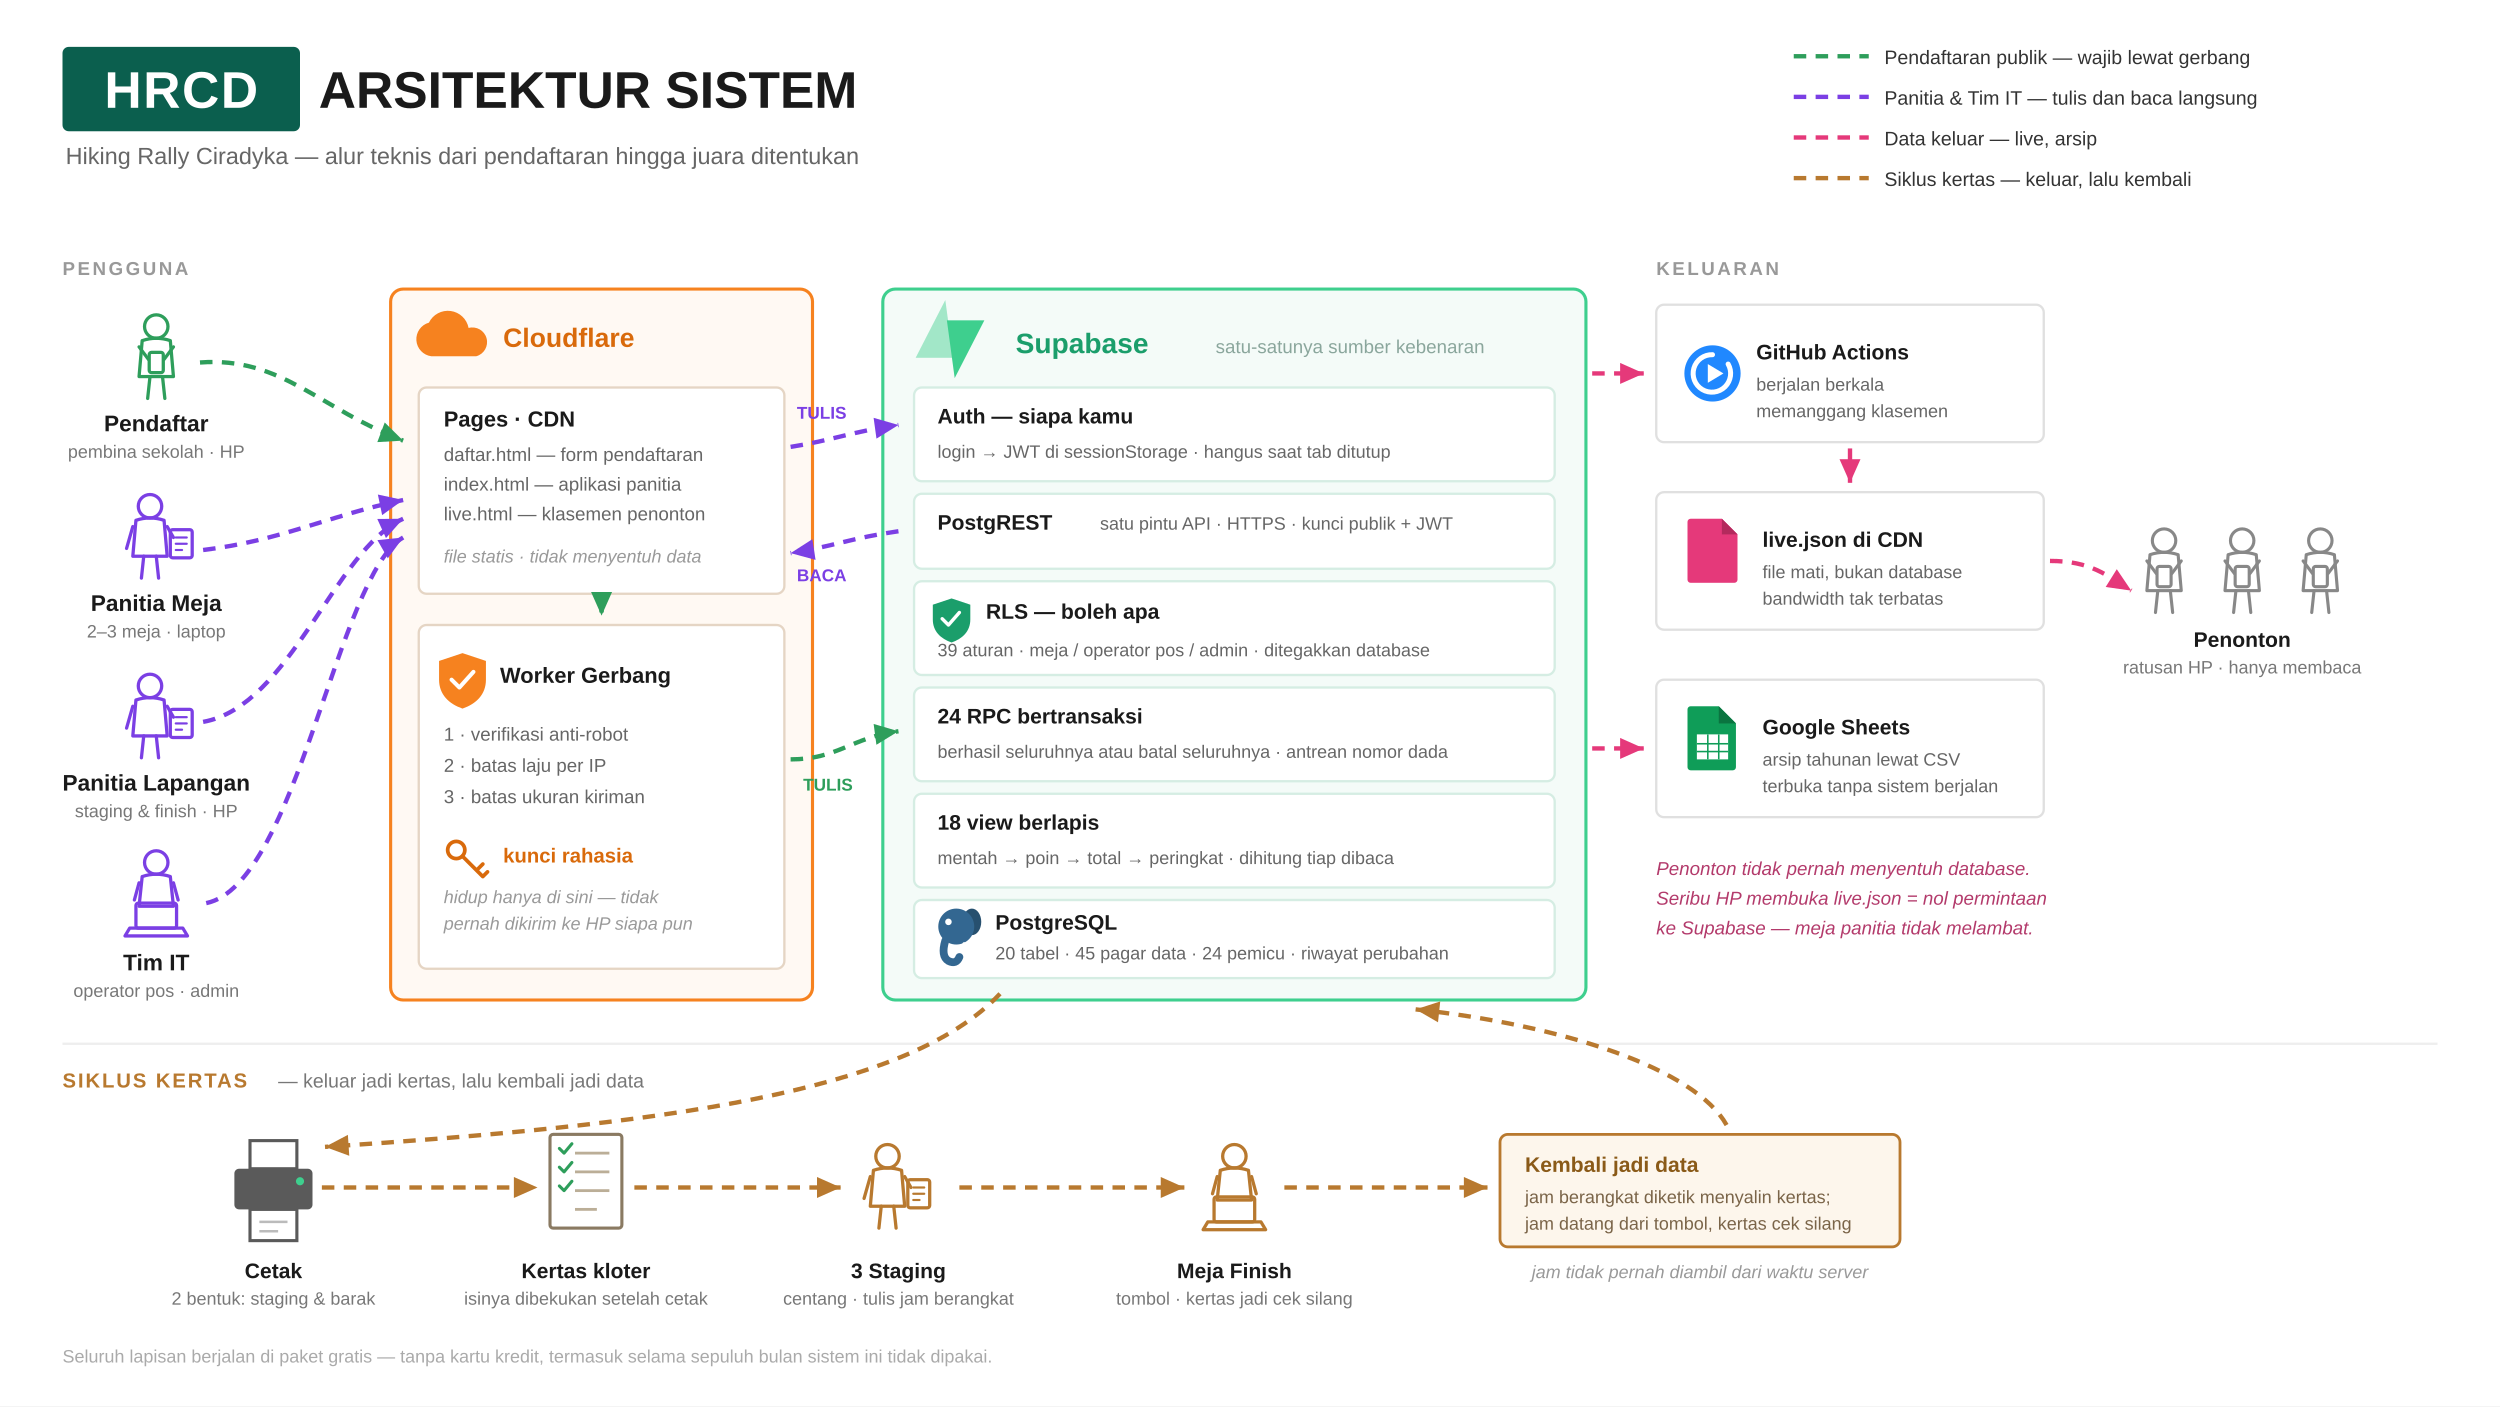
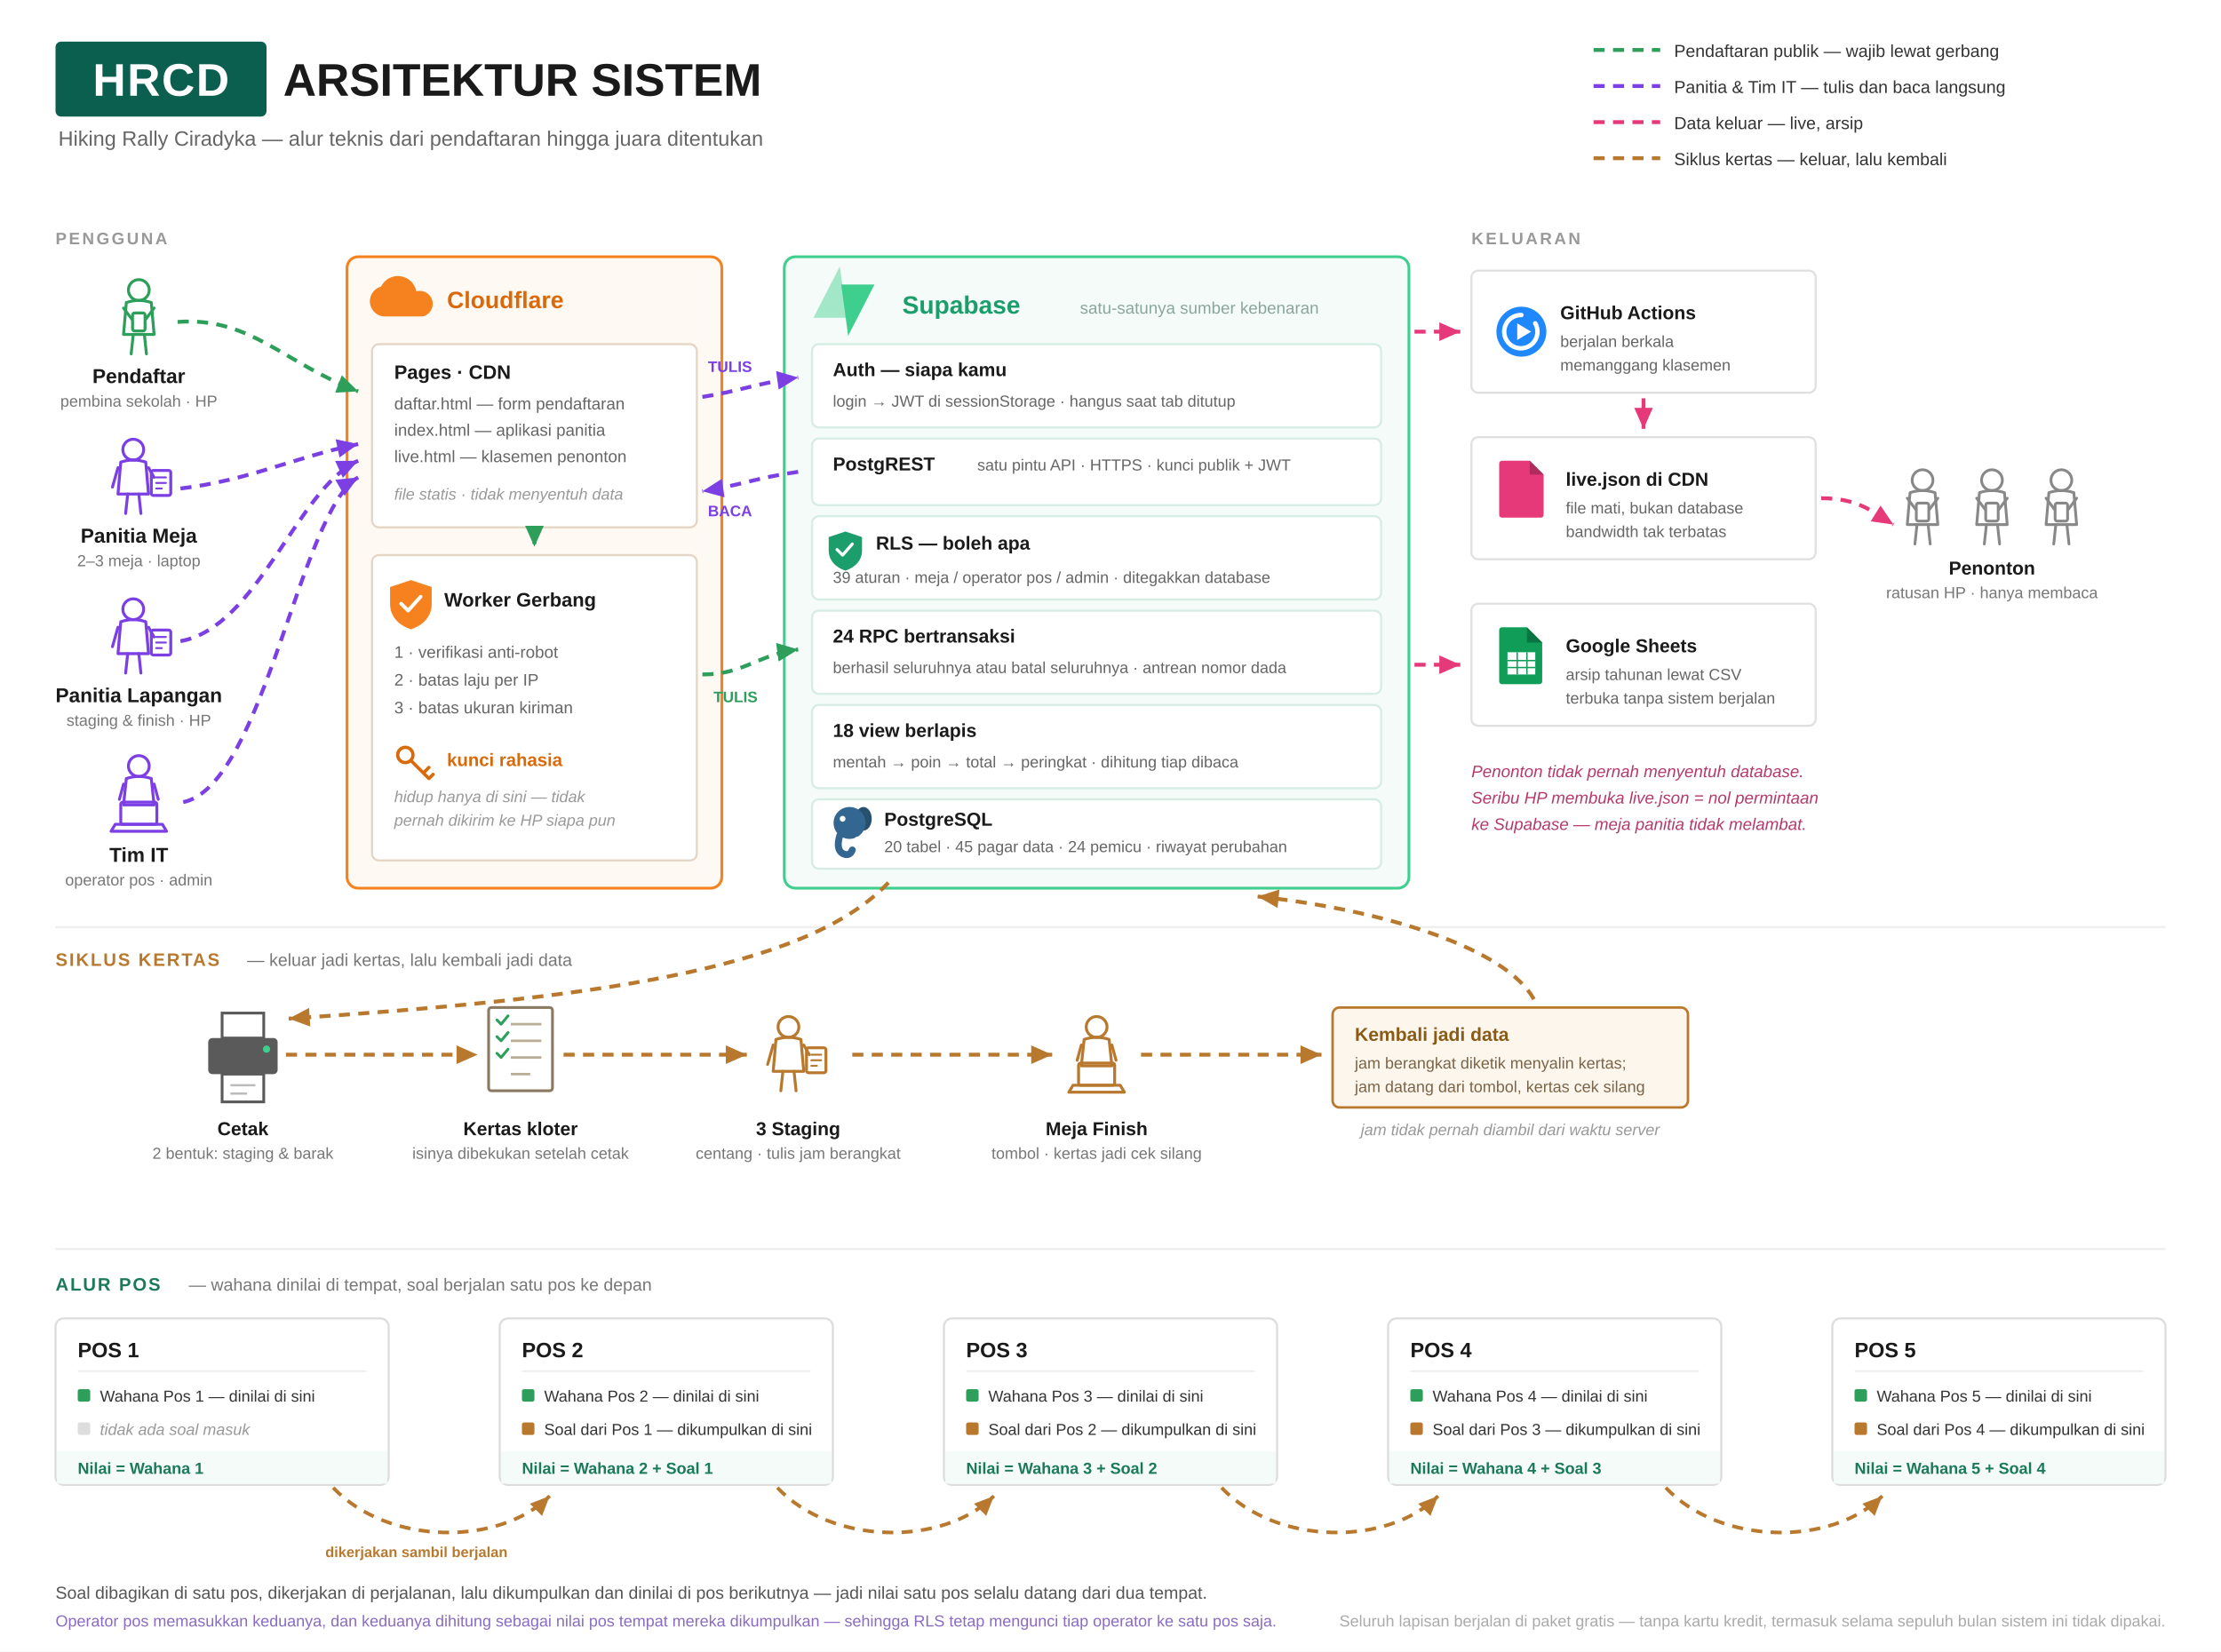
- <svg xmlns="http://www.w3.org/2000/svg" viewBox="0 0 1600 900" width="1600" height="900" role="img" aria-label="Arsitektur teknis sistem HRCD Rekap: pengguna, Cloudflare, Supabase, keluaran data, dan siklus kertas">
+ <svg xmlns="http://www.w3.org/2000/svg" viewBox="0 0 1600 1190" width="1600" height="1190" role="img" aria-label="Arsitektur teknis sistem HRCD Rekap: pengguna, Cloudflare, Supabase, keluaran data, siklus kertas, dan alur estafet soal antar pos">
  <defs>
    <marker id="mh" viewBox="0 0 10 10" refX="9" refY="5" markerWidth="6" markerHeight="6" orient="auto-start-reverse">
      <path d="M0,1 L9,5 L0,9 Z" fill="#2E9E5B" />
    </marker>
    <marker id="mu" viewBox="0 0 10 10" refX="9" refY="5" markerWidth="6" markerHeight="6" orient="auto-start-reverse">
      <path d="M0,1 L9,5 L0,9 Z" fill="#7B3FE4" />
    </marker>
    <marker id="mm" viewBox="0 0 10 10" refX="9" refY="5" markerWidth="6" markerHeight="6" orient="auto-start-reverse">
      <path d="M0,1 L9,5 L0,9 Z" fill="#E5397A" />
    </marker>
    <marker id="mk" viewBox="0 0 10 10" refX="9" refY="5" markerWidth="6" markerHeight="6" orient="auto-start-reverse">
      <path d="M0,1 L9,5 L0,9 Z" fill="#B8792F" />
    </marker>
  </defs>
-   <rect width="1600" height="900" fill="#FFFFFF" />
+   <rect width="1600" height="1190" fill="#FFFFFF" />
  <g font-family="Segoe UI, Calibri, Arial, sans-serif">
    <rect x="40" y="30" width="152" height="54" rx="4" fill="#0B5F4E" />
    <text x="116" y="69" font-size="33" font-weight="700" fill="#FFFFFF" text-anchor="middle" letter-spacing="1">HRCD</text>
    <text x="204" y="69" font-size="33" font-weight="700" fill="#1A1A1A">ARSITEKTUR SISTEM</text>
    <text x="42" y="105" font-size="15" fill="#666666">Hiking Rally Ciradyka — alur teknis dari pendaftaran hingga juara ditentukan</text>
    <g font-size="12.5">
      <line x1="1148" y1="36" x2="1196" y2="36" stroke="#2E9E5B" stroke-width="2.8" stroke-dasharray="8 6" />
      <text x="1206" y="41" fill="#333333">Pendaftaran publik — wajib lewat gerbang</text>
      <line x1="1148" y1="62" x2="1196" y2="62" stroke="#7B3FE4" stroke-width="2.8" stroke-dasharray="8 6" />
      <text x="1206" y="67" fill="#333333">Panitia &amp; Tim IT — tulis dan baca langsung</text>
      <line x1="1148" y1="88" x2="1196" y2="88" stroke="#E5397A" stroke-width="2.8" stroke-dasharray="8 6" />
      <text x="1206" y="93" fill="#333333">Data keluar — live, arsip</text>
      <line x1="1148" y1="114" x2="1196" y2="114" stroke="#B8792F" stroke-width="2.8" stroke-dasharray="8 6" />
      <text x="1206" y="119" fill="#333333">Siklus kertas — keluar, lalu kembali</text>
    </g>
    <text x="40" y="176" font-size="12" font-weight="700" fill="#999999" letter-spacing="1.6">PENGGUNA</text>
    <g transform="translate(100,255)" fill="none" stroke="#2E9E5B" stroke-width="2.1" stroke-linecap="round" stroke-linejoin="round">
      <circle cx="0" cy="-46" r="7.5" />
      <path d="M-9,-37 Q0,-40 9,-37 L11,-14 L-11,-14 Z" />
      <path d="M-11,-33 L-5,-25" />
      <path d="M11,-33 L5,-25" />
      <rect x="-4.5" y="-29.5" width="9" height="13" rx="1.5" />
      <path d="M-4,-14 L-5.5,0" />
      <path d="M4,-14 L5.5,0" />
    </g>
    <text x="100" y="276" font-size="14.5" font-weight="700" fill="#1A1A1A" text-anchor="middle">Pendaftar</text>
    <text x="100" y="293" font-size="11.5" fill="#777777" text-anchor="middle">pembina sekolah · HP</text>
    <g transform="translate(96,370)" fill="none" stroke="#7B3FE4" stroke-width="2.1" stroke-linecap="round" stroke-linejoin="round">
      <circle cx="0" cy="-46" r="7.5" />
      <path d="M-9,-37 Q0,-40 9,-37 L11,-14 L-11,-14 Z" />
      <path d="M-11,-33 L-15,-19" />
      <path d="M11,-33 L15,-26" />
      <rect x="13" y="-31" width="14" height="18" rx="1.5" />
      <path d="M16.5,-26 L23.5,-26 M16.5,-22 L23.5,-22 M16.5,-18 L20.5,-18" stroke-width="1.4" />
      <path d="M-4,-14 L-5.5,0" />
      <path d="M4,-14 L5.5,0" />
    </g>
    <text x="100" y="391" font-size="14.5" font-weight="700" fill="#1A1A1A" text-anchor="middle">Panitia Meja</text>
    <text x="100" y="408" font-size="11.5" fill="#777777" text-anchor="middle">2–3 meja · laptop</text>
    <g transform="translate(96,485)" fill="none" stroke="#7B3FE4" stroke-width="2.1" stroke-linecap="round" stroke-linejoin="round">
      <circle cx="0" cy="-46" r="7.5" />
      <path d="M-9,-37 Q0,-40 9,-37 L11,-14 L-11,-14 Z" />
      <path d="M-11,-33 L-15,-19" />
      <path d="M11,-33 L15,-26" />
      <rect x="13" y="-31" width="14" height="18" rx="1.5" />
      <path d="M16.5,-26 L23.5,-26 M16.5,-22 L23.5,-22 M16.5,-18 L20.5,-18" stroke-width="1.4" />
      <path d="M-4,-14 L-5.5,0" />
      <path d="M4,-14 L5.5,0" />
    </g>
    <text x="100" y="506" font-size="14.5" font-weight="700" fill="#1A1A1A" text-anchor="middle">Panitia Lapangan</text>
    <text x="100" y="523" font-size="11.5" fill="#777777" text-anchor="middle">staging &amp; finish · HP</text>
    <g transform="translate(100,600)" fill="none" stroke="#7B3FE4" stroke-width="2.1" stroke-linecap="round" stroke-linejoin="round">
      <circle cx="0" cy="-48" r="7.5" />
      <path d="M-9,-39 Q0,-42 9,-39 L11,-20 L-11,-20 Z" />
      <path d="M-11,-35 L-14,-24" />
      <path d="M11,-35 L14,-24" />
      <rect x="-13" y="-22" width="26" height="16" rx="1.5" />
      <path d="M-17,-6 L17,-6 L20,-1 L-20,-1 Z" />
    </g>
    <text x="100" y="621" font-size="14.5" font-weight="700" fill="#1A1A1A" text-anchor="middle">Tim IT</text>
    <text x="100" y="638" font-size="11.5" fill="#777777" text-anchor="middle">operator pos · admin</text>
    <rect x="250" y="185" width="270" height="455" rx="8" fill="#FFF9F3" stroke="#F6821F" stroke-width="2" />
    <path d="M310,228 H276 a11,11 0 0 1 -1.5,-21.5 a13.5,13.5 0 0 1 25.4,3.4 a9,9 0 0 1 4.9,18.1 Z" fill="#F6821F" />
    <text x="322" y="222" font-size="17" font-weight="700" fill="#D96A0B">Cloudflare</text>
    <rect x="268" y="248" width="234" height="132" rx="5" fill="#FFFFFF" stroke="#E5D5C4" stroke-width="1.5" />
    <text x="284" y="273" font-size="14" font-weight="700" fill="#1A1A1A">Pages · CDN</text>
    <text x="284" y="295" font-size="12" fill="#666666">daftar.html — form pendaftaran</text>
    <text x="284" y="314" font-size="12" fill="#666666">index.html — aplikasi panitia</text>
    <text x="284" y="333" font-size="12" fill="#666666">live.html — klasemen penonton</text>
    <text x="284" y="360" font-size="11.5" font-style="italic" fill="#999999">file statis · tidak menyentuh data</text>
    <rect x="268" y="400" width="234" height="220" rx="5" fill="#FFFFFF" stroke="#E5D5C4" stroke-width="1.5" />
    <path d="M296,418 L311,423 v12 c0,9.5 -6.3,15.5 -15,18.5 c-8.7,-3 -15,-9 -15,-18.5 v-12 Z" fill="#F6821F" />
    <path d="M289,435 l5,5 l9,-10" stroke="#FFFFFF" stroke-width="2.6" fill="none" stroke-linecap="round" stroke-linejoin="round" />
    <text x="320" y="437" font-size="14" font-weight="700" fill="#1A1A1A">Worker Gerbang</text>
    <text x="284" y="474" font-size="12" fill="#666666">1 · verifikasi anti-robot</text>
    <text x="284" y="494" font-size="12" fill="#666666">2 · batas laju per IP</text>
    <text x="284" y="514" font-size="12" fill="#666666">3 · batas ukuran kiriman</text>
    <circle cx="292" cy="544" r="5.5" fill="none" stroke="#D96A0B" stroke-width="2.4" />
    <path d="M296,548 L309,561 M305,557 l4,-4 M309,561 l3,-3" stroke="#D96A0B" stroke-width="2.4" stroke-linecap="round" />
    <text x="322" y="552" font-size="13" font-weight="700" fill="#D96A0B">kunci rahasia</text>
    <text x="284" y="578" font-size="11.5" font-style="italic" fill="#999999">hidup hanya di sini — tidak</text>
    <text x="284" y="595" font-size="11.5" font-style="italic" fill="#999999">pernah dikirim ke HP siapa pun</text>
    <rect x="565" y="185" width="450" height="455" rx="8" fill="#F4FBF8" stroke="#3ECF8E" stroke-width="2" />
    <path d="M605,192 L610,229 L586,229 Z" fill="#3ECF8E" opacity="0.45" />
    <path d="M611,242 L606,205 L630,205 Z" fill="#3ECF8E" />
    <text x="650" y="226" font-size="18" font-weight="700" fill="#1B9E6B">Supabase</text>
    <text x="778" y="226" font-size="12" fill="#8AA69C">satu-satunya sumber kebenaran</text>
    <rect x="585" y="248" width="410" height="60" rx="5" fill="#FFFFFF" stroke="#D5EDE3" stroke-width="1.5" />
    <text x="600" y="271" font-size="13.5" font-weight="700" fill="#1A1A1A">Auth — siapa kamu</text>
    <text x="600" y="293" font-size="11.5" fill="#666666">login → JWT di sessionStorage · hangus saat tab ditutup</text>
    <rect x="585" y="316" width="410" height="48" rx="5" fill="#FFFFFF" stroke="#D5EDE3" stroke-width="1.5" />
    <text x="600" y="339" font-size="13.5" font-weight="700" fill="#1A1A1A">PostgREST</text>
    <text x="704" y="339" font-size="11.5" fill="#666666">satu pintu API · HTTPS · kunci publik + JWT</text>
    <rect x="585" y="372" width="410" height="60" rx="5" fill="#FFFFFF" stroke="#D5EDE3" stroke-width="1.5" />
    <path d="M609,383 L621,387 v9.5 c0,7.5 -5,12.3 -12,14.7 c-7,-2.4 -12,-7.2 -12,-14.7 V387 Z" fill="#1B9E6B" />
    <path d="M603,396 l4,4 l7,-8" stroke="#FFFFFF" stroke-width="2.2" fill="none" stroke-linecap="round" stroke-linejoin="round" />
    <text x="631" y="396" font-size="13.5" font-weight="700" fill="#1A1A1A">RLS — boleh apa</text>
    <text x="600" y="420" font-size="11.5" fill="#666666">39 aturan · meja / operator pos / admin · ditegakkan database</text>
    <rect x="585" y="440" width="410" height="60" rx="5" fill="#FFFFFF" stroke="#D5EDE3" stroke-width="1.5" />
    <text x="600" y="463" font-size="13.5" font-weight="700" fill="#1A1A1A">24 RPC bertransaksi</text>
    <text x="600" y="485" font-size="11.5" fill="#666666">berhasil seluruhnya atau batal seluruhnya · antrean nomor dada</text>
    <rect x="585" y="508" width="410" height="60" rx="5" fill="#FFFFFF" stroke="#D5EDE3" stroke-width="1.5" />
    <text x="600" y="531" font-size="13.5" font-weight="700" fill="#1A1A1A">18 view berlapis</text>
    <text x="600" y="553" font-size="11.5" fill="#666666">mentah → poin → total → peringkat · dihitung tiap dibaca</text>
    <rect x="585" y="576" width="410" height="50" rx="5" fill="#FFFFFF" stroke="#D5EDE3" stroke-width="1.5" />
    <ellipse cx="622" cy="590" rx="6" ry="8.5" fill="#27506F" />
    <circle cx="612" cy="593" r="11.5" fill="#336791" />
    <path d="M605,602 q-3,10 2,13 q5,2.5 7,-2.5" stroke="#336791" stroke-width="5" fill="none" stroke-linecap="round" />
    <circle cx="607" cy="590" r="2.1" fill="#FFFFFF" />
    <path d="M617,604 l3,7" stroke="#FFFFFF" stroke-width="2" stroke-linecap="round" />
    <text x="637" y="595" font-size="13.5" font-weight="700" fill="#1A1A1A">PostgreSQL</text>
    <text x="637" y="614" font-size="11.5" fill="#666666">20 tabel · 45 pagar data · 24 pemicu · riwayat perubahan</text>
    <text x="1060" y="176" font-size="12" font-weight="700" fill="#999999" letter-spacing="1.6">KELUARAN</text>
    <rect x="1060" y="195" width="248" height="88" rx="5" fill="#FFFFFF" stroke="#E0E0E0" stroke-width="1.5" />
    <circle cx="1096" cy="239" r="18" fill="#2088FF" />
    <path d="M1096,227 a12,12 0 1 0 10,6" stroke="#FFFFFF" stroke-width="3.2" fill="none" stroke-linecap="round" />
    <path d="M1093,233 L1103,239 L1093,245 Z" fill="#FFFFFF" />
    <text x="1124" y="230" font-size="13.5" font-weight="700" fill="#1A1A1A">GitHub Actions</text>
    <text x="1124" y="250" font-size="11.5" fill="#666666">berjalan berkala</text>
    <text x="1124" y="267" font-size="11.5" fill="#666666">memanggang klasemen</text>
    <rect x="1060" y="315" width="248" height="88" rx="5" fill="#FFFFFF" stroke="#E0E0E0" stroke-width="1.5" />
    <path d="M1082,332 h20 l10,10 v29 a2,2 0 0 1 -2,2 h-28 a2,2 0 0 1 -2,-2 v-37 a2,2 0 0 1 2,-2 Z" fill="#E5397A" />
    <path d="M1102,332 l10,10 h-10 Z" fill="#B32A5D" />
    <text x="1128" y="350" font-size="13.5" font-weight="700" fill="#1A1A1A">live.json di CDN</text>
    <text x="1128" y="370" font-size="11.5" fill="#666666">file mati, bukan database</text>
    <text x="1128" y="387" font-size="11.5" fill="#666666">bandwidth tak terbatas</text>
    <g fill="none" stroke="#888888" stroke-width="2" stroke-linecap="round" stroke-linejoin="round">
      <g transform="translate(1385,392)">
        <circle cx="0" cy="-46" r="7.5" />
        <path d="M-9,-37 Q0,-40 9,-37 L11,-14 L-11,-14 Z" />
        <path d="M-11,-33 L-5,-25" />
        <path d="M11,-33 L5,-25" />
        <rect x="-4.5" y="-29.5" width="9" height="13" rx="1.5" />
        <path d="M-4,-14 L-5.5,0" />
        <path d="M4,-14 L5.5,0" />
      </g>
      <g transform="translate(1435,392)">
        <circle cx="0" cy="-46" r="7.5" />
        <path d="M-9,-37 Q0,-40 9,-37 L11,-14 L-11,-14 Z" />
        <path d="M-11,-33 L-5,-25" />
        <path d="M11,-33 L5,-25" />
        <rect x="-4.5" y="-29.5" width="9" height="13" rx="1.5" />
        <path d="M-4,-14 L-5.5,0" />
        <path d="M4,-14 L5.5,0" />
      </g>
      <g transform="translate(1485,392)">
        <circle cx="0" cy="-46" r="7.5" />
        <path d="M-9,-37 Q0,-40 9,-37 L11,-14 L-11,-14 Z" />
        <path d="M-11,-33 L-5,-25" />
        <path d="M11,-33 L5,-25" />
        <rect x="-4.5" y="-29.5" width="9" height="13" rx="1.5" />
        <path d="M-4,-14 L-5.5,0" />
        <path d="M4,-14 L5.5,0" />
      </g>
    </g>
    <text x="1435" y="414" font-size="13.5" font-weight="700" fill="#1A1A1A" text-anchor="middle">Penonton</text>
    <text x="1435" y="431" font-size="11.5" fill="#777777" text-anchor="middle">ratusan HP · hanya membaca</text>
    <rect x="1060" y="435" width="248" height="88" rx="5" fill="#FFFFFF" stroke="#E0E0E0" stroke-width="1.5" />
    <path d="M1082,452 h18 l11,11 v28 a2,2 0 0 1 -2,2 h-27 a2,2 0 0 1 -2,-2 v-37 a2,2 0 0 1 2,-2 Z" fill="#0F9D58" />
    <path d="M1100,452 l11,11 h-11 Z" fill="#0A7440" />
    <rect x="1086" y="470" width="20" height="16" fill="#FFFFFF" />
    <path d="M1086,476 h20 M1086,481 h20 M1093,470 v16 M1100,470 v16" stroke="#0F9D58" stroke-width="1" />
    <text x="1128" y="470" font-size="13.5" font-weight="700" fill="#1A1A1A">Google Sheets</text>
    <text x="1128" y="490" font-size="11.5" fill="#666666">arsip tahunan lewat CSV</text>
    <text x="1128" y="507" font-size="11.5" fill="#666666">terbuka tanpa sistem berjalan</text>
    <text x="1060" y="560" font-size="12" font-style="italic" fill="#B33A6B">Penonton tidak pernah menyentuh database.</text>
    <text x="1060" y="579" font-size="12" font-style="italic" fill="#B33A6B">Seribu HP membuka live.json = nol permintaan</text>
    <text x="1060" y="598" font-size="12" font-style="italic" fill="#B33A6B">ke Supabase — meja panitia tidak melambat.</text>
    <path d="M128,232 C180,228 205,262 258,282" fill="none" stroke="#2E9E5B" stroke-width="2.8" stroke-dasharray="8 6" marker-end="url(#mh)" />
    <path d="M385,384 V394" fill="none" stroke="#2E9E5B" stroke-width="2.8" stroke-dasharray="8 6" marker-end="url(#mh)" />
    <path d="M506,486 C536,486 545,472 575,468" fill="none" stroke="#2E9E5B" stroke-width="2.8" stroke-dasharray="8 6" marker-end="url(#mh)" />
    <text x="514" y="506" font-size="11" font-weight="700" fill="#2E9E5B">TULIS</text>
    <path d="M130,352 C180,346 210,330 258,320" fill="none" stroke="#7B3FE4" stroke-width="2.8" stroke-dasharray="8 6" marker-end="url(#mu)" />
    <path d="M130,462 C186,452 214,352 258,332" fill="none" stroke="#7B3FE4" stroke-width="2.8" stroke-dasharray="8 6" marker-end="url(#mu)" />
    <path d="M132,578 C190,566 216,368 258,344" fill="none" stroke="#7B3FE4" stroke-width="2.8" stroke-dasharray="8 6" marker-end="url(#mu)" />
    <path d="M506,286 C532,282 546,276 575,272" fill="none" stroke="#7B3FE4" stroke-width="2.8" stroke-dasharray="8 6" marker-end="url(#mu)" />
    <text x="510" y="268" font-size="11" font-weight="700" fill="#7B3FE4">TULIS</text>
    <path d="M575,340 C546,344 532,350 506,354" fill="none" stroke="#7B3FE4" stroke-width="2.8" stroke-dasharray="8 6" marker-end="url(#mu)" />
    <text x="510" y="372" font-size="11" font-weight="700" fill="#7B3FE4">BACA</text>
    <path d="M1019,239 H1052" fill="none" stroke="#E5397A" stroke-width="2.8" stroke-dasharray="8 6" marker-end="url(#mm)" />
    <path d="M1184,287 V309" fill="none" stroke="#E5397A" stroke-width="2.8" stroke-dasharray="8 6" marker-end="url(#mm)" />
    <path d="M1312,359 C1338,359 1348,368 1364,378" fill="none" stroke="#E5397A" stroke-width="2.8" stroke-dasharray="8 6" marker-end="url(#mm)" />
    <path d="M1019,479 H1052" fill="none" stroke="#E5397A" stroke-width="2.8" stroke-dasharray="8 6" marker-end="url(#mm)" />
    <line x1="40" y1="668" x2="1560" y2="668" stroke="#EEEEEE" stroke-width="1.5" />
    <text x="40" y="696" font-size="13" font-weight="700" fill="#B8792F" letter-spacing="1.2">SIKLUS KERTAS</text>
    <text x="178" y="696" font-size="12.5" fill="#777777">— keluar jadi kertas, lalu kembali jadi data</text>
    <rect x="150" y="748" width="50" height="26" rx="3" fill="#5A5A5A" />
    <rect x="160" y="730" width="30" height="18" fill="#FFFFFF" stroke="#5A5A5A" stroke-width="2" />
    <rect x="160" y="774" width="30" height="20" fill="#FFFFFF" stroke="#5A5A5A" stroke-width="2" />
    <path d="M166,782 h18 M166,788 h12" stroke="#BBBBBB" stroke-width="1.6" />
    <circle cx="192" cy="756" r="2.6" fill="#3ECF8E" />
    <text x="175" y="818" font-size="13.5" font-weight="700" fill="#1A1A1A" text-anchor="middle">Cetak</text>
    <text x="175" y="835" font-size="11.5" fill="#777777" text-anchor="middle">2 bentuk: staging &amp; barak</text>
    <rect x="352" y="726" width="46" height="60" rx="2" fill="#FFFFFF" stroke="#8A7A62" stroke-width="2" />
    <path d="M368,738 h22 M368,750 h22 M368,762 h22 M368,774 h14" stroke="#BBAE97" stroke-width="1.8" />
    <path d="M358,735 l3,3 l5,-6 M358,747 l3,3 l5,-6 M358,759 l3,3 l5,-6" stroke="#2E9E5B" stroke-width="2" fill="none" stroke-linecap="round" stroke-linejoin="round" />
    <text x="375" y="818" font-size="13.5" font-weight="700" fill="#1A1A1A" text-anchor="middle">Kertas kloter</text>
    <text x="375" y="835" font-size="11.5" fill="#777777" text-anchor="middle">isinya dibekukan setelah cetak</text>
    <g transform="translate(568,786)" fill="none" stroke="#B8792F" stroke-width="2.1" stroke-linecap="round" stroke-linejoin="round">
      <circle cx="0" cy="-46" r="7.5" />
      <path d="M-9,-37 Q0,-40 9,-37 L11,-14 L-11,-14 Z" />
      <path d="M-11,-33 L-15,-19" />
      <path d="M11,-33 L15,-26" />
      <rect x="13" y="-31" width="14" height="18" rx="1.5" />
      <path d="M16.5,-26 L23.5,-26 M16.5,-22 L23.5,-22 M16.5,-18 L20.5,-18" stroke-width="1.4" />
      <path d="M-4,-14 L-5.5,0" />
      <path d="M4,-14 L5.5,0" />
    </g>
    <text x="575" y="818" font-size="13.5" font-weight="700" fill="#1A1A1A" text-anchor="middle">3 Staging</text>
    <text x="575" y="835" font-size="11.5" fill="#777777" text-anchor="middle">centang · tulis jam berangkat</text>
    <g transform="translate(790,788)" fill="none" stroke="#B8792F" stroke-width="2.1" stroke-linecap="round" stroke-linejoin="round">
      <circle cx="0" cy="-48" r="7.5" />
      <path d="M-9,-39 Q0,-42 9,-39 L11,-20 L-11,-20 Z" />
      <path d="M-11,-35 L-14,-24" />
      <path d="M11,-35 L14,-24" />
      <rect x="-13" y="-22" width="26" height="16" rx="1.5" />
      <path d="M-17,-6 L17,-6 L20,-1 L-20,-1 Z" />
    </g>
    <text x="790" y="818" font-size="13.5" font-weight="700" fill="#1A1A1A" text-anchor="middle">Meja Finish</text>
    <text x="790" y="835" font-size="11.5" fill="#777777" text-anchor="middle">tombol · kertas jadi cek silang</text>
    <rect x="960" y="726" width="256" height="72" rx="5" fill="#FDF6EC" stroke="#B8792F" stroke-width="1.8" />
    <text x="976" y="750" font-size="13.5" font-weight="700" fill="#8A5A18">Kembali jadi data</text>
    <text x="976" y="770" font-size="11.5" fill="#7A6448">jam berangkat diketik menyalin kertas;</text>
    <text x="976" y="787" font-size="11.5" fill="#7A6448">jam datang dari tombol, kertas cek silang</text>
    <text x="1088" y="818" font-size="11.5" font-style="italic" fill="#999999" text-anchor="middle">jam tidak pernah diambil dari waktu server</text>
    <path d="M640,636 C580,700 420,720 208,734" fill="none" stroke="#B8792F" stroke-width="2.8" stroke-dasharray="8 6" marker-end="url(#mk)" />
    <path d="M206,760 H344" fill="none" stroke="#B8792F" stroke-width="2.8" stroke-dasharray="8 6" marker-end="url(#mk)" />
    <path d="M406,760 H538" fill="none" stroke="#B8792F" stroke-width="2.8" stroke-dasharray="8 6" marker-end="url(#mk)" />
    <path d="M614,760 H758" fill="none" stroke="#B8792F" stroke-width="2.8" stroke-dasharray="8 6" marker-end="url(#mk)" />
    <path d="M822,760 H952" fill="none" stroke="#B8792F" stroke-width="2.8" stroke-dasharray="8 6" marker-end="url(#mk)" />
    <path d="M1105,720 C1085,684 1000,656 906,646" fill="none" stroke="#B8792F" stroke-width="2.8" stroke-dasharray="8 6" marker-end="url(#mk)" />
-     <text x="40" y="872" font-size="11.5" fill="#AAAAAA">Seluruh lapisan berjalan di paket gratis — tanpa kartu kredit, termasuk selama sepuluh bulan sistem ini tidak dipakai.</text>
+     <line x1="40" y1="900" x2="1560" y2="900" stroke="#EEEEEE" stroke-width="1.5" />
+     <text x="40" y="930" font-size="13" font-weight="700" fill="#1B7A5A" letter-spacing="1.2">ALUR POS</text>
+     <text x="136" y="930" font-size="12.5" fill="#777777">— wahana dinilai di tempat, soal berjalan satu pos ke depan</text>
+     <rect x="40" y="950" width="240" height="120" rx="6" fill="#FFFFFF" stroke="#DDDDDD" stroke-width="1.5" />
+     <text x="56" y="978" font-size="15" font-weight="700" fill="#1A1A1A">POS 1</text>
+     <line x1="56" y1="988" x2="264" y2="988" stroke="#EEEEEE" stroke-width="1.2" />
+     <rect x="56" y="1001" width="9" height="9" rx="1.5" fill="#2E9E5B" />
+     <text x="72" y="1010" font-size="11.5" fill="#333333">Wahana Pos 1 — dinilai di sini</text>
+     <rect x="56" y="1025" width="9" height="9" rx="1.5" fill="#DDDDDD" />
+     <text x="72" y="1034" font-size="11.5" font-style="italic" fill="#999999">tidak ada soal masuk</text>
+     <rect x="41" y="1046" width="238" height="23" rx="0" fill="#F4FBF8" />
+     <text x="56" y="1062" font-size="11.5" font-weight="700" fill="#1B7A5A">Nilai = Wahana 1</text>
+     <rect x="360" y="950" width="240" height="120" rx="6" fill="#FFFFFF" stroke="#DDDDDD" stroke-width="1.5" />
+     <text x="376" y="978" font-size="15" font-weight="700" fill="#1A1A1A">POS 2</text>
+     <line x1="376" y1="988" x2="584" y2="988" stroke="#EEEEEE" stroke-width="1.2" />
+     <rect x="376" y="1001" width="9" height="9" rx="1.5" fill="#2E9E5B" />
+     <text x="392" y="1010" font-size="11.5" fill="#333333">Wahana Pos 2 — dinilai di sini</text>
+     <rect x="376" y="1025" width="9" height="9" rx="1.5" fill="#B8792F" />
+     <text x="392" y="1034" font-size="11.5" fill="#333333">Soal dari Pos 1 — dikumpulkan di sini</text>
+     <rect x="361" y="1046" width="238" height="23" rx="0" fill="#F4FBF8" />
+     <text x="376" y="1062" font-size="11.5" font-weight="700" fill="#1B7A5A">Nilai = Wahana 2 + Soal 1</text>
+     <rect x="680" y="950" width="240" height="120" rx="6" fill="#FFFFFF" stroke="#DDDDDD" stroke-width="1.5" />
+     <text x="696" y="978" font-size="15" font-weight="700" fill="#1A1A1A">POS 3</text>
+     <line x1="696" y1="988" x2="904" y2="988" stroke="#EEEEEE" stroke-width="1.2" />
+     <rect x="696" y="1001" width="9" height="9" rx="1.5" fill="#2E9E5B" />
+     <text x="712" y="1010" font-size="11.5" fill="#333333">Wahana Pos 3 — dinilai di sini</text>
+     <rect x="696" y="1025" width="9" height="9" rx="1.5" fill="#B8792F" />
+     <text x="712" y="1034" font-size="11.5" fill="#333333">Soal dari Pos 2 — dikumpulkan di sini</text>
+     <rect x="681" y="1046" width="238" height="23" rx="0" fill="#F4FBF8" />
+     <text x="696" y="1062" font-size="11.5" font-weight="700" fill="#1B7A5A">Nilai = Wahana 3 + Soal 2</text>
+     <rect x="1000" y="950" width="240" height="120" rx="6" fill="#FFFFFF" stroke="#DDDDDD" stroke-width="1.5" />
+     <text x="1016" y="978" font-size="15" font-weight="700" fill="#1A1A1A">POS 4</text>
+     <line x1="1016" y1="988" x2="1224" y2="988" stroke="#EEEEEE" stroke-width="1.2" />
+     <rect x="1016" y="1001" width="9" height="9" rx="1.5" fill="#2E9E5B" />
+     <text x="1032" y="1010" font-size="11.5" fill="#333333">Wahana Pos 4 — dinilai di sini</text>
+     <rect x="1016" y="1025" width="9" height="9" rx="1.5" fill="#B8792F" />
+     <text x="1032" y="1034" font-size="11.5" fill="#333333">Soal dari Pos 3 — dikumpulkan di sini</text>
+     <rect x="1001" y="1046" width="238" height="23" rx="0" fill="#F4FBF8" />
+     <text x="1016" y="1062" font-size="11.5" font-weight="700" fill="#1B7A5A">Nilai = Wahana 4 + Soal 3</text>
+     <rect x="1320" y="950" width="240" height="120" rx="6" fill="#FFFFFF" stroke="#DDDDDD" stroke-width="1.5" />
+     <text x="1336" y="978" font-size="15" font-weight="700" fill="#1A1A1A">POS 5</text>
+     <line x1="1336" y1="988" x2="1544" y2="988" stroke="#EEEEEE" stroke-width="1.2" />
+     <rect x="1336" y="1001" width="9" height="9" rx="1.5" fill="#2E9E5B" />
+     <text x="1352" y="1010" font-size="11.5" fill="#333333">Wahana Pos 5 — dinilai di sini</text>
+     <rect x="1336" y="1025" width="9" height="9" rx="1.5" fill="#B8792F" />
+     <text x="1352" y="1034" font-size="11.5" fill="#333333">Soal dari Pos 4 — dikumpulkan di sini</text>
+     <rect x="1321" y="1046" width="238" height="23" rx="0" fill="#F4FBF8" />
+     <text x="1336" y="1062" font-size="11.5" font-weight="700" fill="#1B7A5A">Nilai = Wahana 5 + Soal 4</text>
+     <path d="M240,1072 C280,1114 360,1114 396,1078" fill="none" stroke="#B8792F" stroke-width="2.6" stroke-dasharray="8 6" marker-end="url(#mk)" />
+     <path d="M560,1072 C600,1114 680,1114 716,1078" fill="none" stroke="#B8792F" stroke-width="2.6" stroke-dasharray="8 6" marker-end="url(#mk)" />
+     <path d="M880,1072 C920,1114 1000,1114 1036,1078" fill="none" stroke="#B8792F" stroke-width="2.6" stroke-dasharray="8 6" marker-end="url(#mk)" />
+     <path d="M1200,1072 C1240,1114 1320,1114 1356,1078" fill="none" stroke="#B8792F" stroke-width="2.6" stroke-dasharray="8 6" marker-end="url(#mk)" />
+     <text x="300" y="1122" font-size="10.5" font-weight="700" fill="#B8792F" text-anchor="middle">dikerjakan sambil berjalan</text>
+     <text x="40" y="1152" font-size="12.5" fill="#555555">Soal dibagikan di satu pos, dikerjakan di perjalanan, lalu dikumpulkan dan dinilai di pos berikutnya — jadi nilai satu pos selalu datang dari dua tempat.</text>
+     <text x="40" y="1172" font-size="11.5" fill="#8A6BC4">Operator pos memasukkan keduanya, dan keduanya dihitung sebagai nilai pos tempat mereka dikumpulkan — sehingga RLS tetap mengunci tiap operator ke satu pos saja.</text>
+     <text x="1560" y="1172" font-size="11.5" fill="#AAAAAA" text-anchor="end">Seluruh lapisan berjalan di paket gratis — tanpa kartu kredit, termasuk selama sepuluh bulan sistem ini tidak dipakai.</text>
  </g>
</svg>
